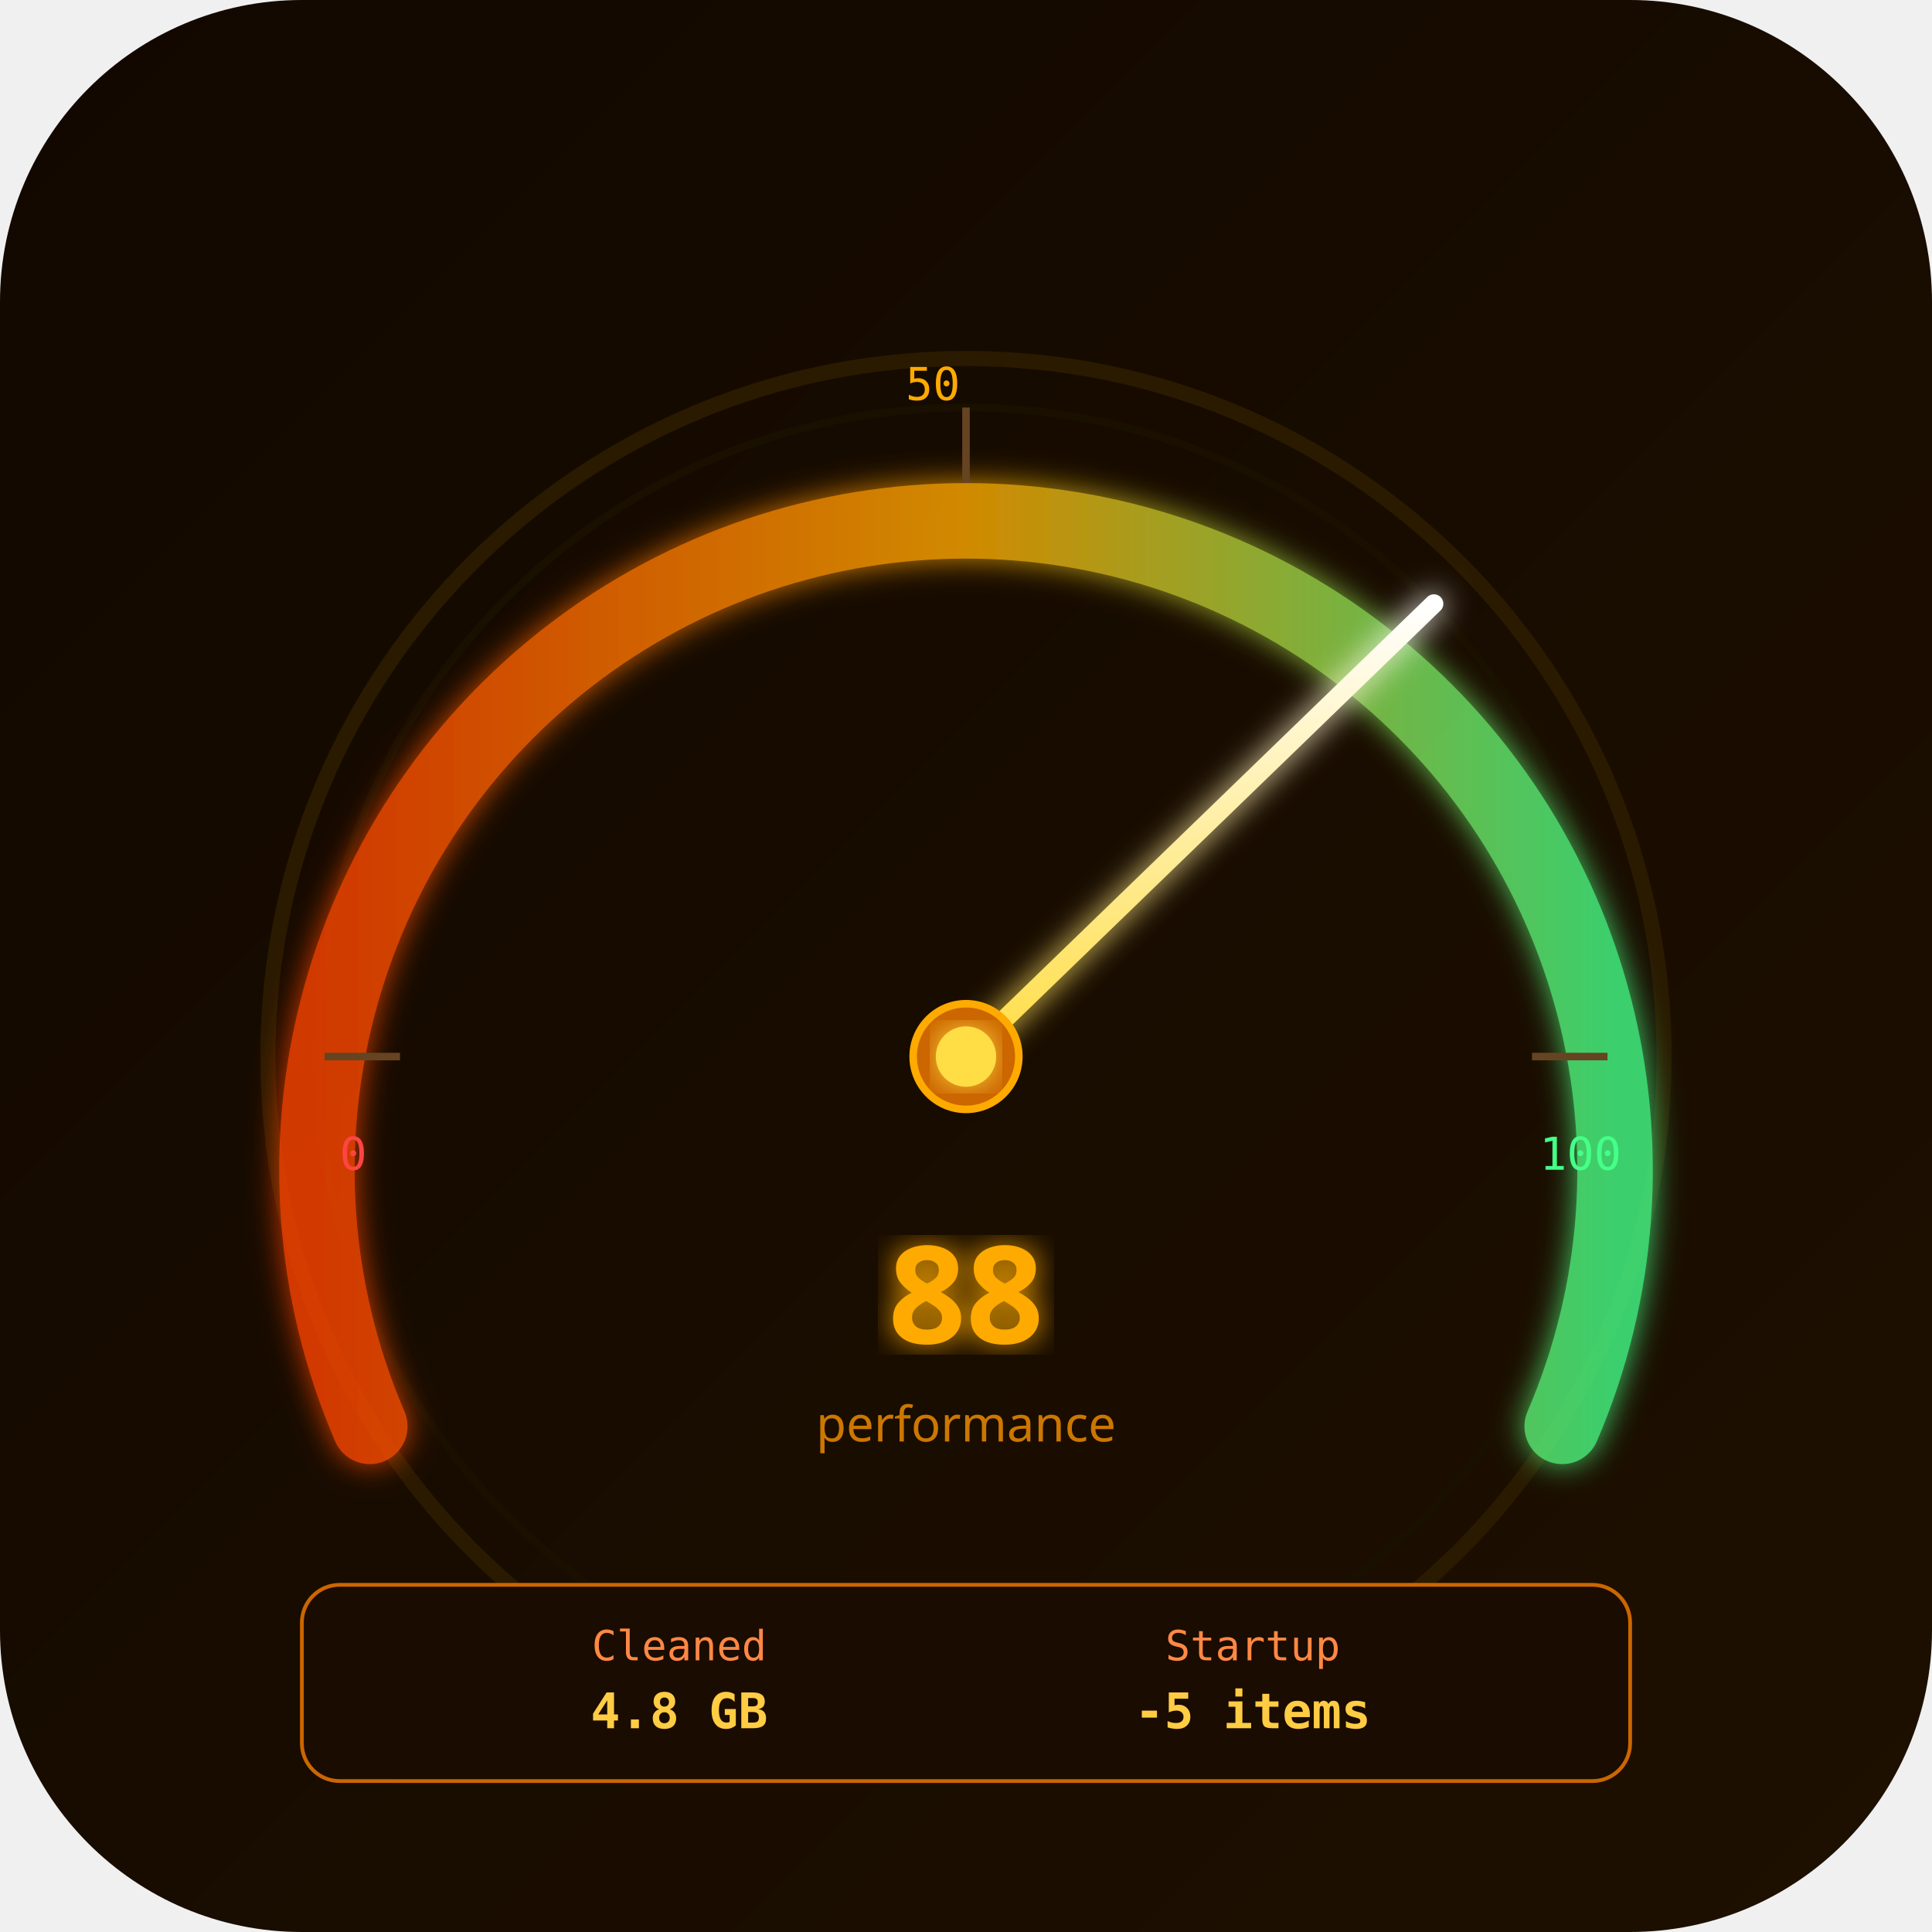
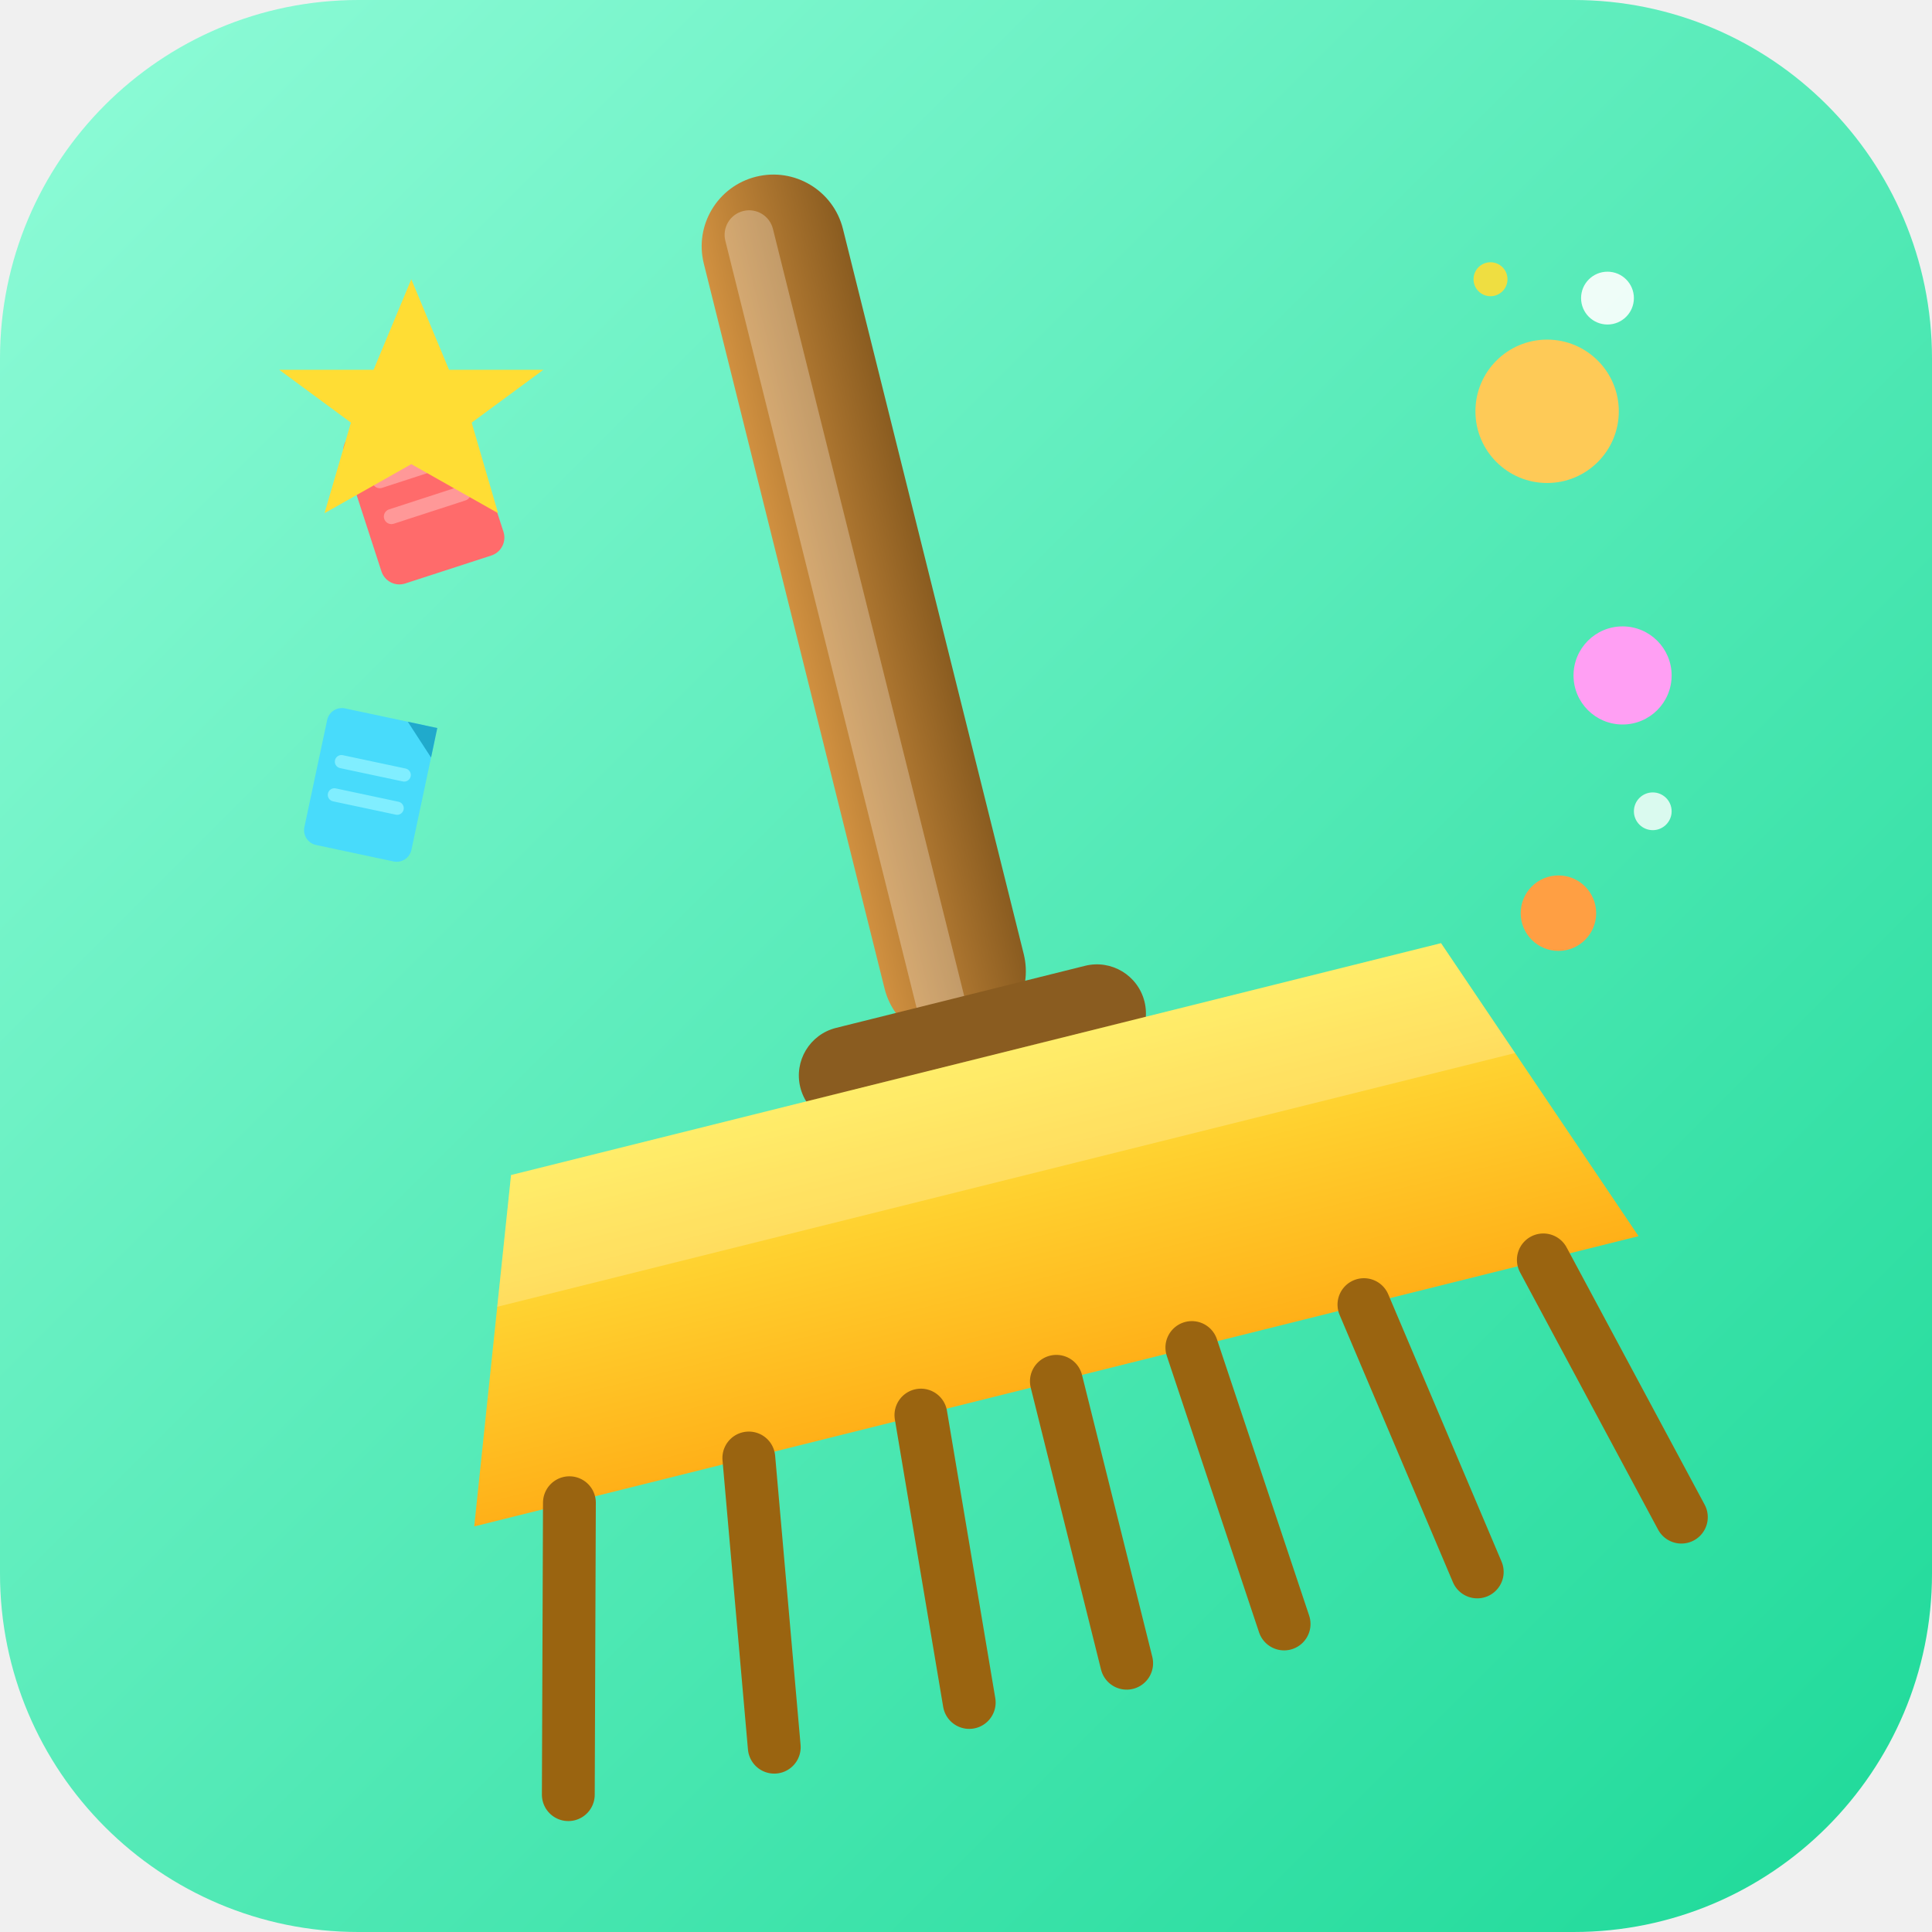
- <svg xmlns="http://www.w3.org/2000/svg" viewBox="0 0 512 512">
+ <svg xmlns="http://www.w3.org/2000/svg" viewBox="0 0 1024 1024">
  <defs>
-     <linearGradient id="bg" x1="0%" y1="0%" x2="100%" y2="100%">
-       <stop offset="0%" stop-color="#120800" />
-       <stop offset="100%" stop-color="#1E1000" />
+     <linearGradient id="i1-bg" x1="0" y1="0" x2="1" y2="1" gradientUnits="objectBoundingBox">
+       <stop offset="0%" stop-color="#90FCD8" />
+       <stop offset="100%" stop-color="#1CD998" />
    </linearGradient>
-     <linearGradient id="gauge" x1="0%" y1="0%" x2="100%" y2="0%">
-       <stop offset="0%" stop-color="#FF4400" />
-       <stop offset="50%" stop-color="#FFAA00" />
-       <stop offset="100%" stop-color="#44FF88" />
+     <linearGradient id="i1-handle" x1="0" y1="0" x2="1" y2="0" gradientUnits="objectBoundingBox">
+       <stop offset="0%" stop-color="#D09040" />
+       <stop offset="100%" stop-color="#8A5C20" />
    </linearGradient>
-     <linearGradient id="needle" x1="0%" y1="0%" x2="0%" y2="100%">
-       <stop offset="0%" stop-color="#FFFFFF" />
-       <stop offset="100%" stop-color="#FFDD44" />
+     <linearGradient id="i1-head" x1="0" y1="0" x2="0" y2="1" gradientUnits="objectBoundingBox">
+       <stop offset="0%" stop-color="#FFE840" />
+       <stop offset="100%" stop-color="#FFB018" />
    </linearGradient>
-     <filter id="glow">
-       <feGaussianBlur stdDeviation="4" result="coloredBlur" />
-       <feMerge>
-         <feMergeNode in="coloredBlur" />
-         <feMergeNode in="SourceGraphic" />
-       </feMerge>
-     </filter>
+     <clipPath id="i1-clip">
+       <rect width="1024" height="1024" rx="190" />
+     </clipPath>
  </defs>
-   <rect width="512" height="512" rx="80" fill="url(#bg)" />
-   <circle cx="256" cy="280" r="185" fill="none" stroke="#2A1A00" stroke-width="4" />
-   <circle cx="256" cy="280" r="172" fill="none" stroke="#1A1000" stroke-width="2" />
-   <path d="M 98,378 A 172,172 0 1,1 414,378" stroke="url(#gauge)" stroke-width="20" fill="none" stroke-linecap="round" filter="url(#glow)" opacity="0.8" />
-   <line x1="86" y1="280" x2="106" y2="280" stroke="#664422" stroke-width="2" />
-   <line x1="256" y1="108" x2="256" y2="128" stroke="#664422" stroke-width="2" />
-   <line x1="426" y1="280" x2="406" y2="280" stroke="#664422" stroke-width="2" />
-   <text x="90" y="310" font-family="monospace" font-size="12" fill="#FF4444">0</text>
-   <text x="240" y="106" font-family="monospace" font-size="12" fill="#FFAA00">50</text>
-   <text x="408" y="310" font-family="monospace" font-size="12" fill="#44FF88">100</text>
-   <line x1="256" y1="280" x2="380" y2="160" stroke="url(#needle)" stroke-width="5" stroke-linecap="round" filter="url(#glow)" />
-   <circle cx="256" cy="280" r="14" fill="#CC6600" stroke="#FFAA00" stroke-width="2" />
-   <circle cx="256" cy="280" r="8" fill="#FFDD44" filter="url(#glow)" />
-   <text x="256" y="356" font-family="'Segoe UI', sans-serif" font-size="36" fill="#FFAA00" text-anchor="middle" font-weight="900" filter="url(#glow)">88</text>
-   <text x="256" y="382" font-family="'Segoe UI', sans-serif" font-size="13" fill="#CC7700" text-anchor="middle">performance</text>
-   <rect x="80" y="420" width="352" height="52" rx="10" fill="#1A0C00" stroke="#CC6600" stroke-width="1" />
-   <text x="180" y="440" font-family="monospace" font-size="11" fill="#FF8844" text-anchor="middle">Cleaned</text>
-   <text x="180" y="458" font-family="monospace" font-size="13" fill="#FFCC44" text-anchor="middle" font-weight="bold">4.8 GB</text>
-   <text x="332" y="440" font-family="monospace" font-size="11" fill="#FF8844" text-anchor="middle">Startup</text>
-   <text x="332" y="458" font-family="monospace" font-size="13" fill="#FFCC44" text-anchor="middle" font-weight="bold">-5 items</text>
+   <rect width="1024" height="1024" rx="190" fill="url(#i1-bg)" />
+   <g transform="rotate(-14 512 540)" clip-path="url(#i1-clip)">
+     <rect x="474" y="80" width="76" height="472" rx="38" fill="url(#i1-handle)" />
+     <rect x="488" y="96" width="26" height="448" rx="13" fill="rgba(255,255,255,0.28)" />
+     <rect x="418" y="528" width="188" height="52" rx="26" fill="#8A5C20" />
+     <path d="M 258 562 L 766 562 L 830 738 L 194 738 Z" fill="url(#i1-head)" />
+     <path d="M 258 562 L 766 562 L 790 628 L 234 628 Z" fill="rgba(255,255,255,0.22)" />
+     <line x1="246" y1="738" x2="208" y2="888" stroke="#9A6410" stroke-width="28" stroke-linecap="round" />
+     <line x1="344" y1="738" x2="320" y2="890" stroke="#9A6410" stroke-width="28" stroke-linecap="round" />
+     <line x1="438" y1="738" x2="426" y2="892" stroke="#9A6410" stroke-width="28" stroke-linecap="round" />
+     <line x1="512" y1="738" x2="512" y2="892" stroke="#9A6410" stroke-width="28" stroke-linecap="round" />
+     <line x1="586" y1="738" x2="598" y2="892" stroke="#9A6410" stroke-width="28" stroke-linecap="round" />
+     <line x1="680" y1="738" x2="704" y2="890" stroke="#9A6410" stroke-width="28" stroke-linecap="round" />
+     <line x1="778" y1="738" x2="816" y2="888" stroke="#9A6410" stroke-width="28" stroke-linecap="round" />
+   </g>
+   <g transform="rotate(-18 224 260)">
+     <rect x="190" y="220" width="68" height="84" rx="10" fill="#FF6B6B" />
+     <polygon points="242,220 258,220 258,236" fill="#CC4040" />
+     <line x1="204" y1="248" x2="244" y2="248" stroke="#FF9898" stroke-width="8" stroke-linecap="round" />
+     <line x1="204" y1="268" x2="244" y2="268" stroke="#FF9898" stroke-width="8" stroke-linecap="round" />
+   </g>
+   <g transform="rotate(12 200 420)">
+     <rect x="166" y="380" width="58" height="74" rx="8" fill="#48DBFB" />
+     <polygon points="208,380 224,380 224,396" fill="#20AACC" />
+     <line x1="178" y1="408" x2="212" y2="408" stroke="#80EEFF" stroke-width="7" stroke-linecap="round" />
+     <line x1="178" y1="426" x2="212" y2="426" stroke="#80EEFF" stroke-width="7" stroke-linecap="round" />
+   </g>
+   <circle cx="820" cy="218" r="38" fill="#FECA57" />
+   <circle cx="860" cy="358" r="26" fill="#FF9FF3" />
+   <circle cx="826" cy="484" r="20" fill="#FF9F43" />
+   <polygon points="218,148 238,196 288,196 250,224 264,272 218,246 172,272 186,224 148,196 198,196" fill="#FFDD34" />
+   <circle cx="852" cy="158" r="14" fill="white" opacity="0.9" />
+   <circle cx="876" cy="430" r="10" fill="white" opacity="0.8" />
+   <circle cx="790" cy="148" r="9" fill="#FFDD34" opacity="0.9" />
</svg>
